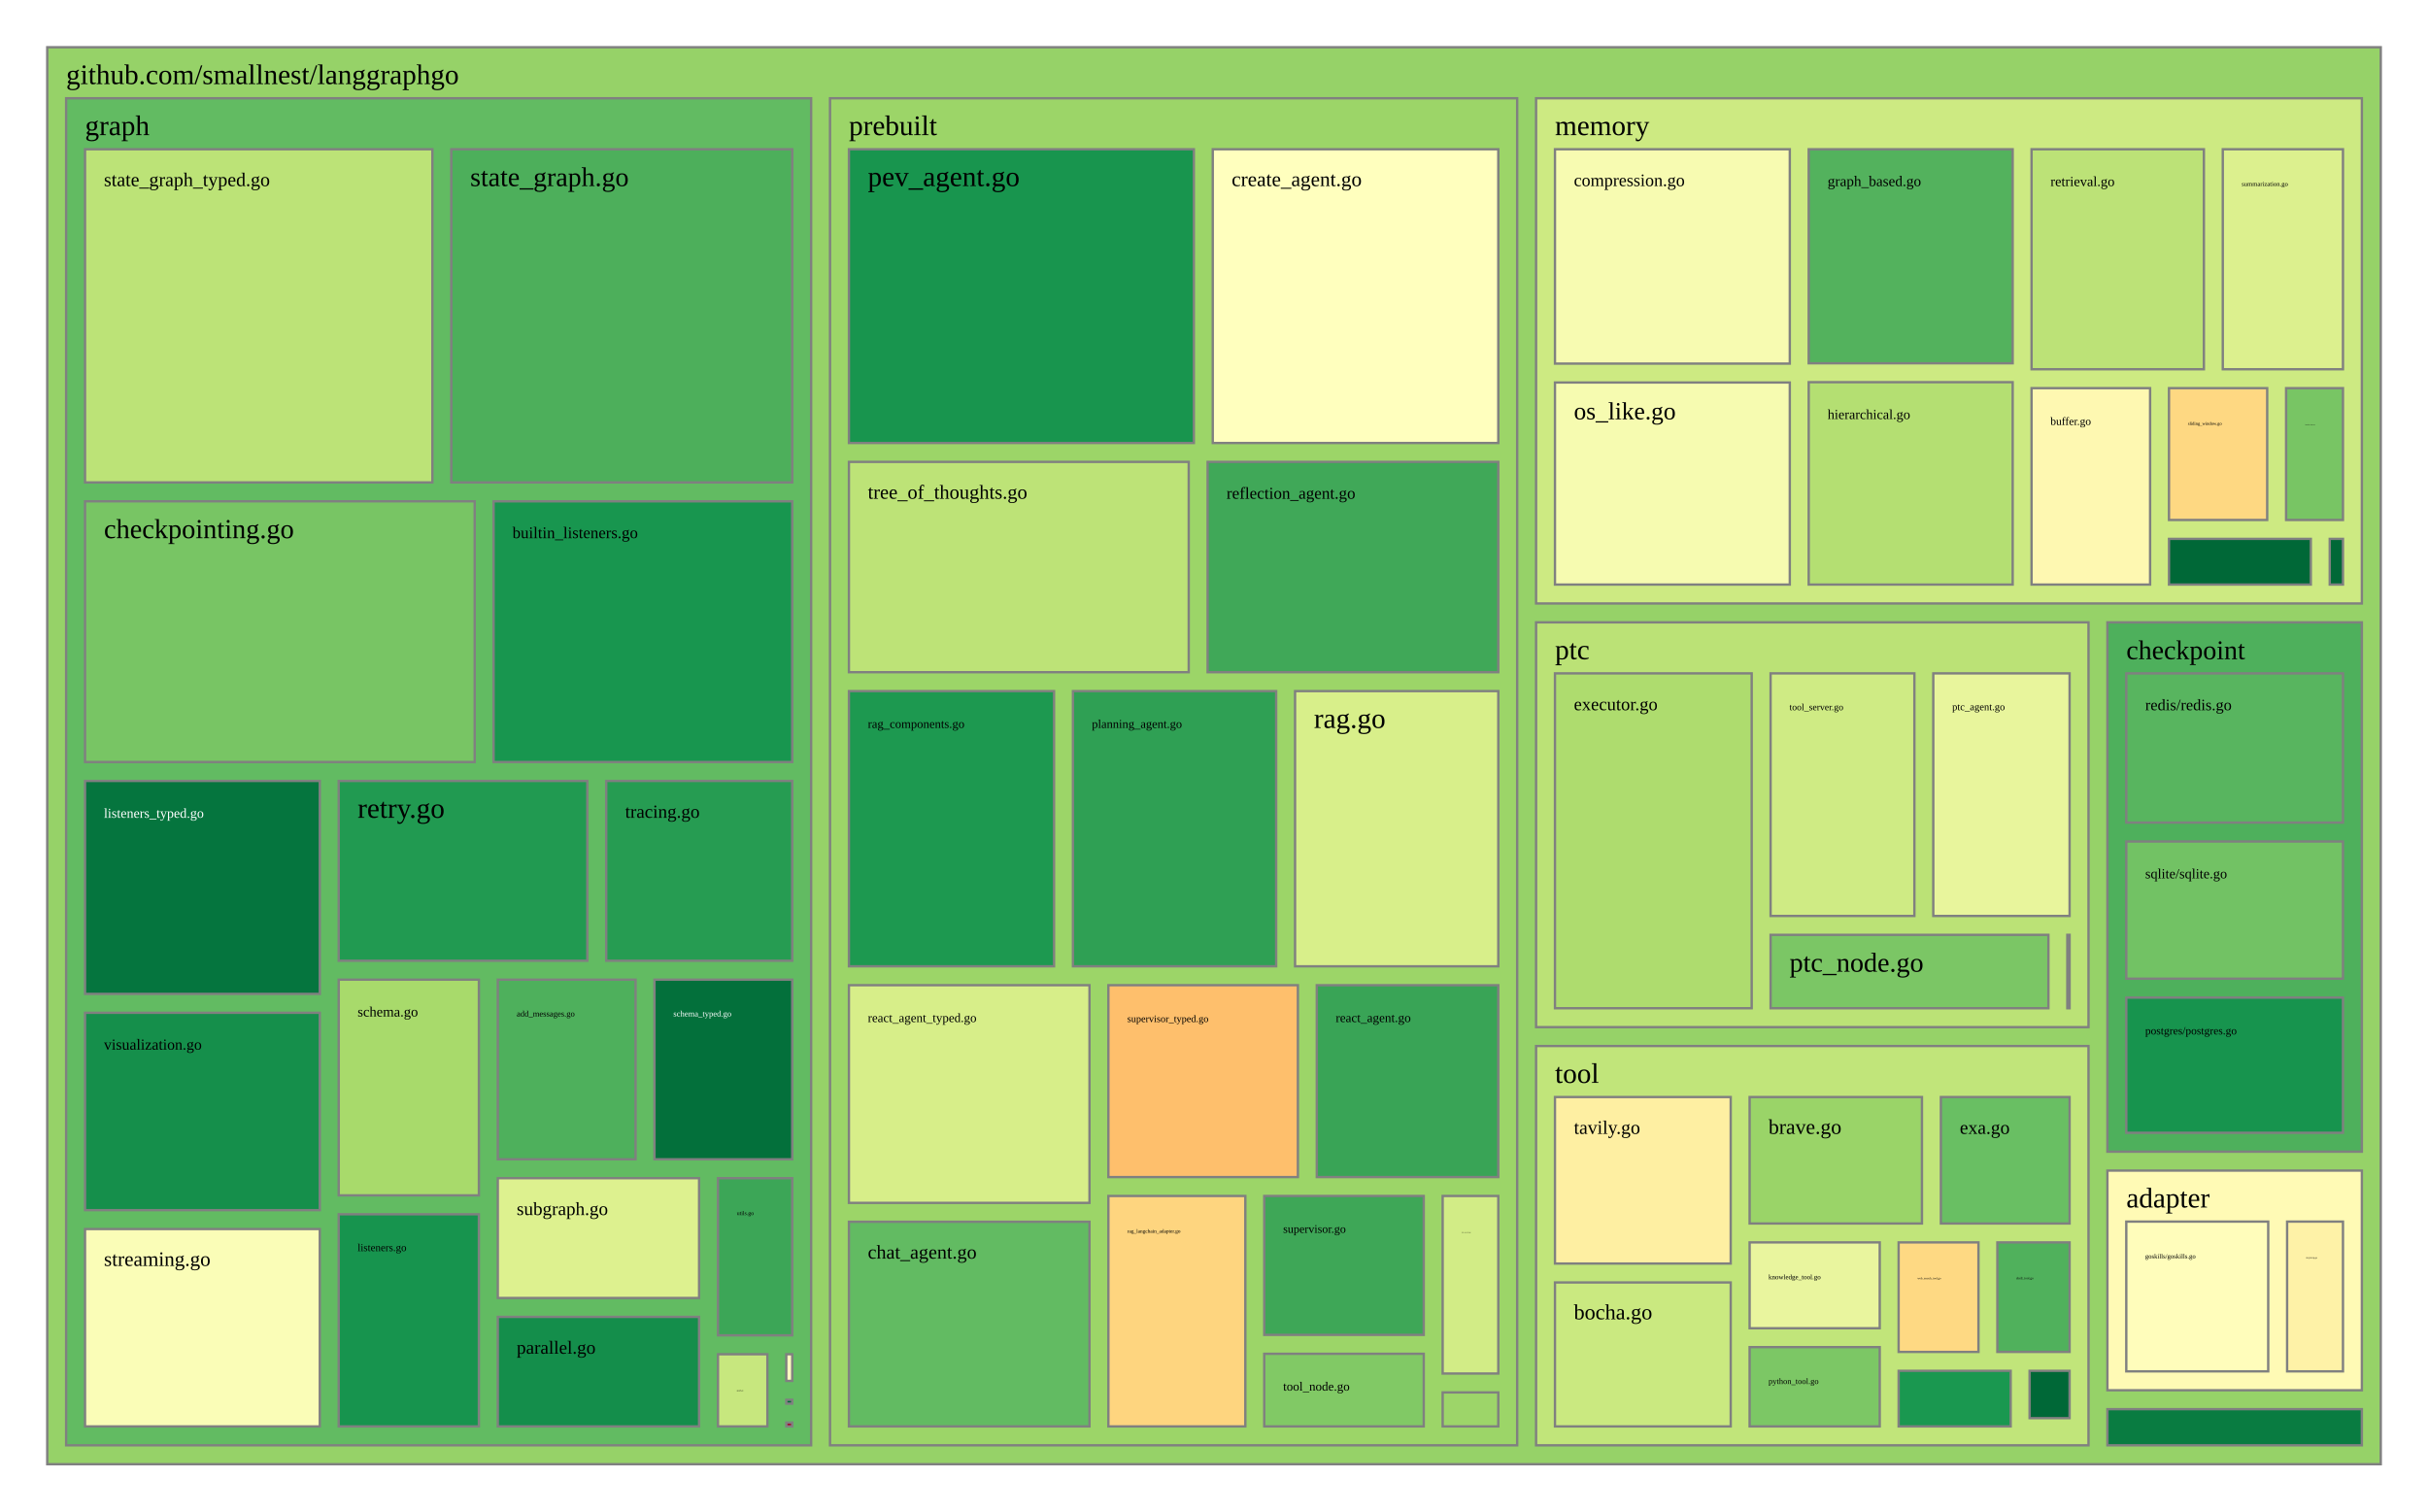
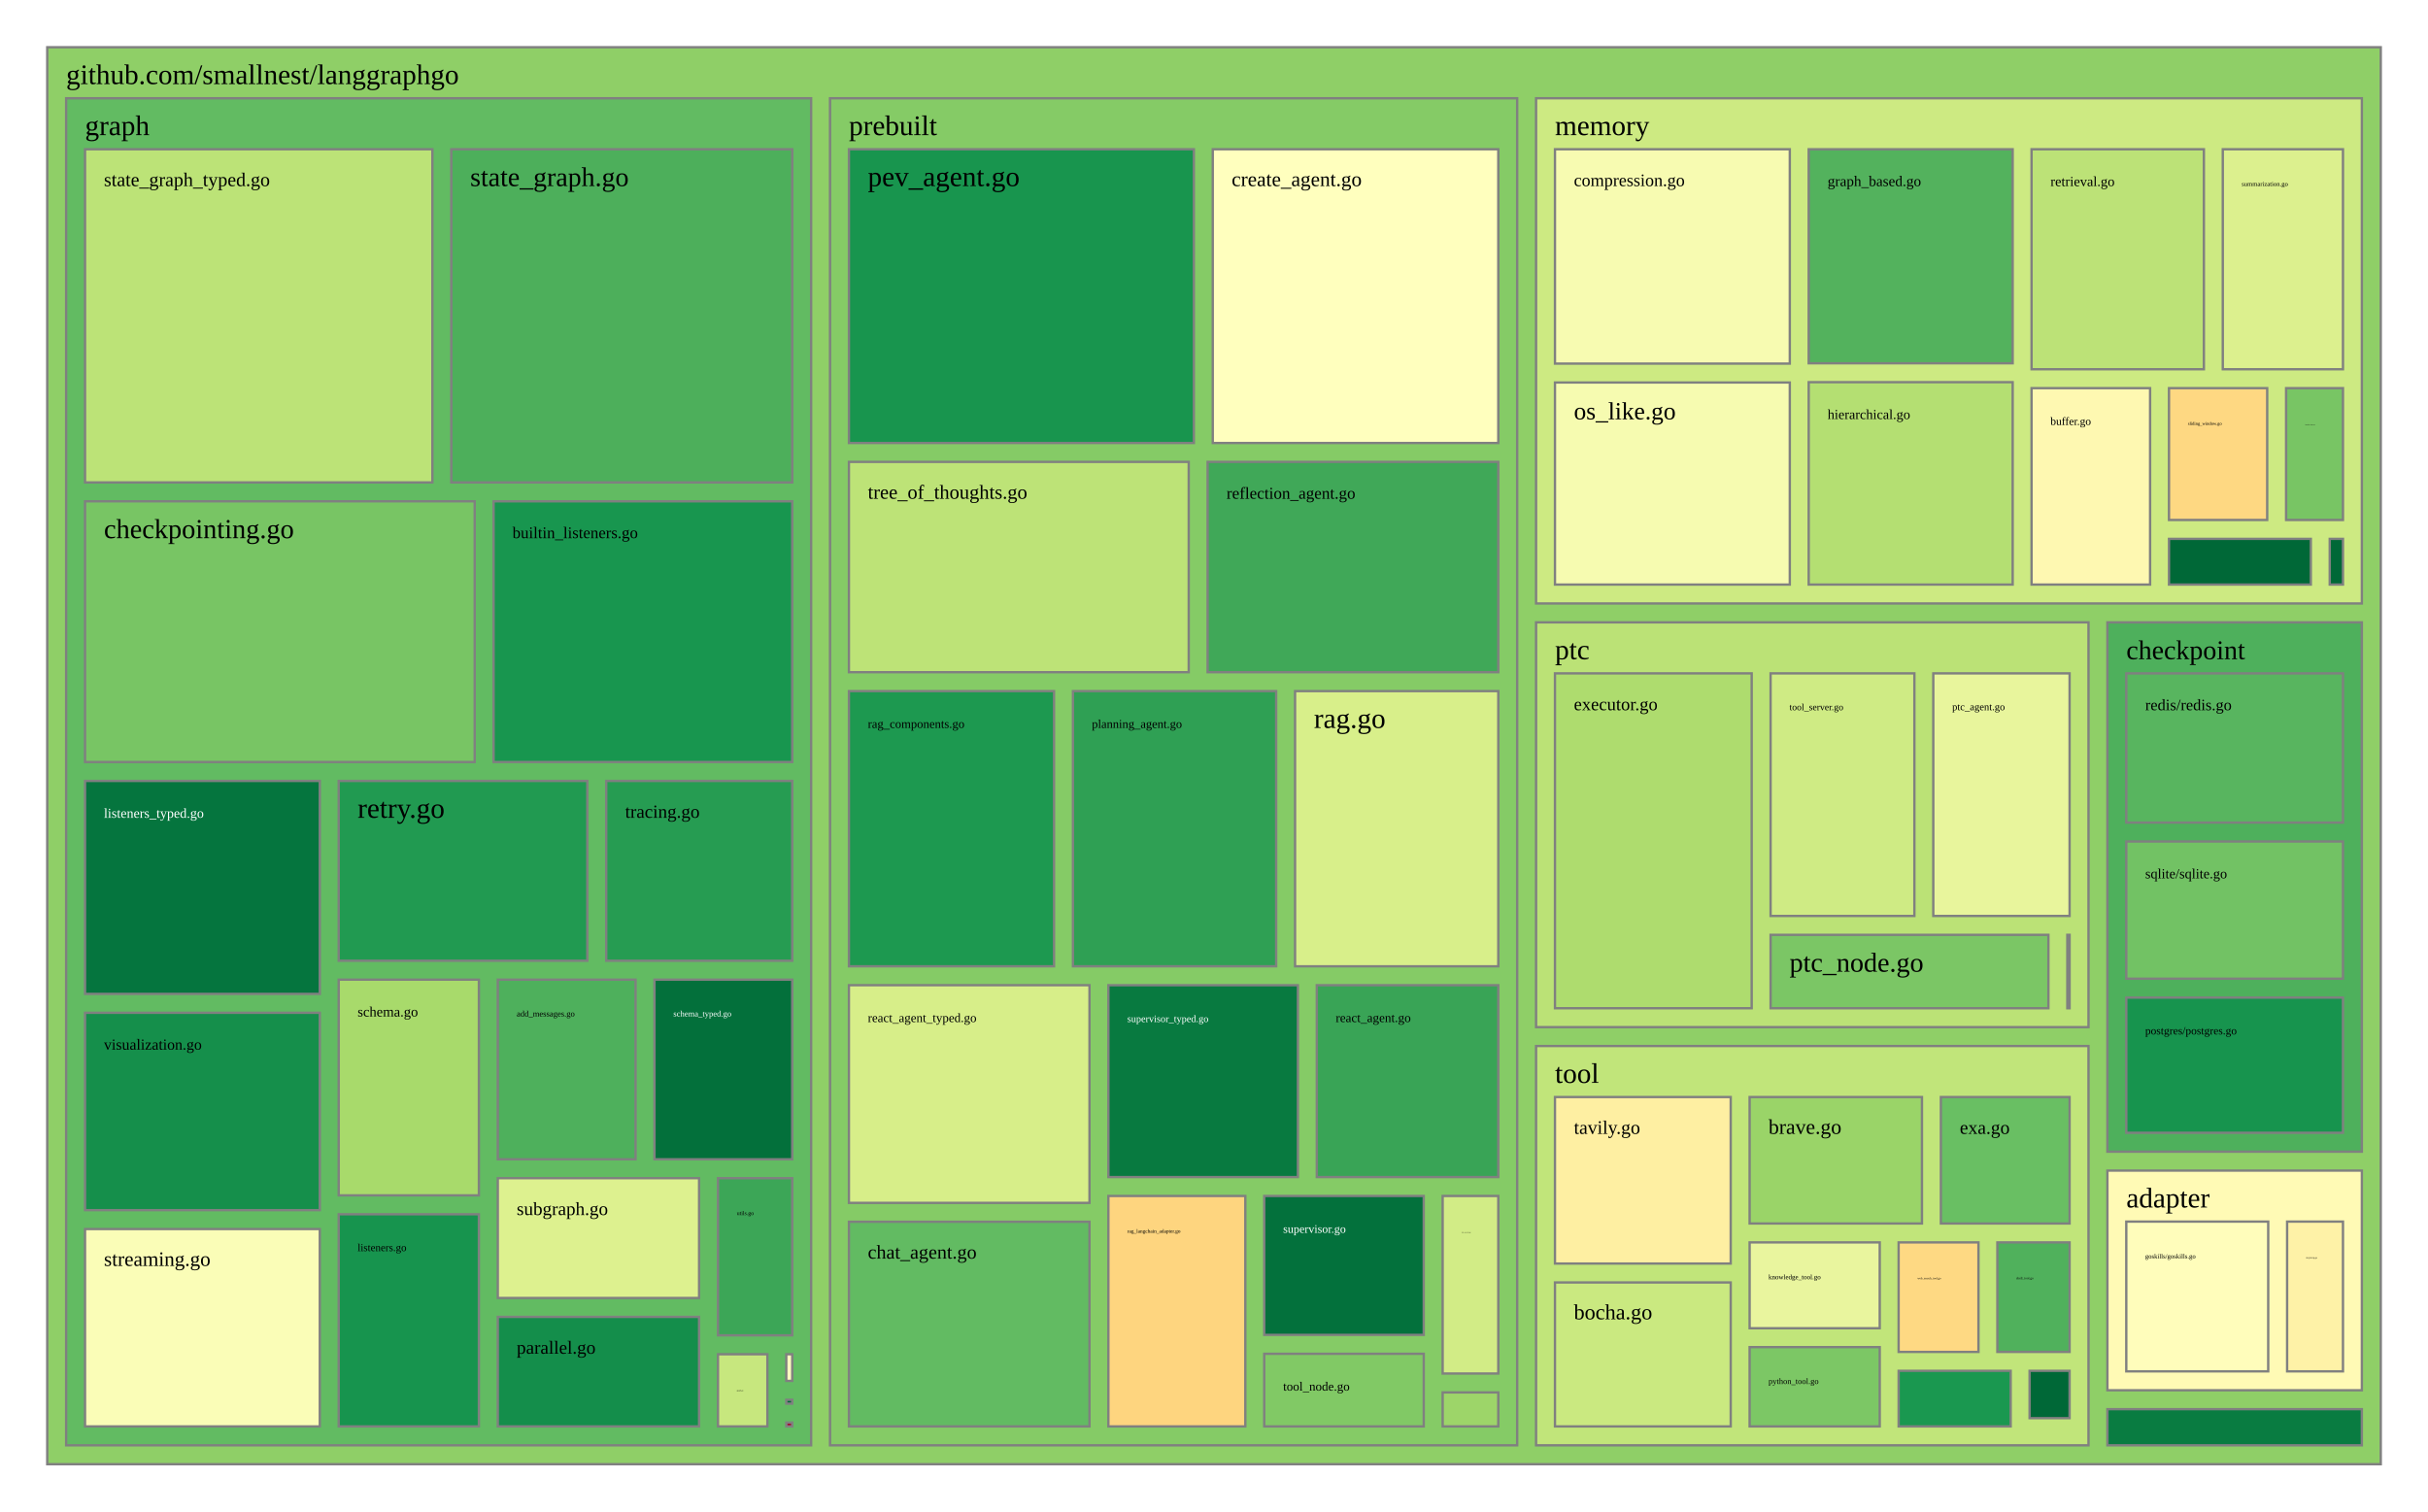
<svg xmlns="http://www.w3.org/2000/svg" viewBox="0 0 1028 640" style="background: white none repeat scroll 0% 0%;">
  <g>
-     <rect x="20" y="20" width="988" height="600" style="fill: rgb(150, 210, 104);opacity:1;fill-opacity:1.00;stroke:rgb(128,128,128);stroke-width:1px;stroke-opacity:1.00;" />
+     <rect x="20" y="20" width="988" height="600" style="fill: rgb(143, 207, 103);opacity:1;fill-opacity:1.00;stroke:rgb(128,128,128);stroke-width:1px;stroke-opacity:1.00;" />
    <text data-notex="1" text-anchor="start" transform="translate(28,35.6) scale(1)" style="font-family: Open Sans, verdana, arial, sans-serif !important; font-size: 12px; fill: rgb(0, 0, 0); fill-opacity: 1.00; white-space: pre;" data-math="N">github.com/smallnest/langgraphgo</text>
  </g>
  <g>
    <rect x="892.257" y="495.672" width="107.743" height="93.016" style="fill: rgb(255, 250, 181);opacity:1;fill-opacity:1.00;stroke:rgb(128,128,128);stroke-width:1px;stroke-opacity:1.00;" />
    <text data-notex="1" text-anchor="start" transform="translate(900.2572,511.2724) scale(1)" style="font-family: Open Sans, verdana, arial, sans-serif !important; font-size: 12px; fill: rgb(0, 0, 0); fill-opacity: 1.00; white-space: pre;" data-math="N">adapter</text>
  </g>
  <g>
    <rect x="892.257" y="263.53" width="107.743" height="224.143" style="fill: rgb(78, 176, 92);opacity:1;fill-opacity:1.00;stroke:rgb(128,128,128);stroke-width:1px;stroke-opacity:1.00;" />
    <text data-notex="1" text-anchor="start" transform="translate(900.2572,279.1296) scale(0.955654)" style="font-family: Open Sans, verdana, arial, sans-serif !important; font-size: 12px; fill: rgb(0, 0, 0); fill-opacity: 1.00; white-space: pre;" data-math="N">checkpoint</text>
  </g>
  <g>
    <rect x="28" y="41.6" width="315.427" height="570.4" style="fill: rgb(98, 187, 98);opacity:1;fill-opacity:1.00;stroke:rgb(128,128,128);stroke-width:1px;stroke-opacity:1.00;" />
    <text data-notex="1" text-anchor="start" transform="translate(36,57.2) scale(1)" style="font-family: Open Sans, verdana, arial, sans-serif !important; font-size: 12px; fill: rgb(0, 0, 0); fill-opacity: 1.00; white-space: pre;" data-math="N">graph</text>
  </g>
  <g>
    <rect x="892.257" y="596.689" width="107.743" height="15.311" style="fill: rgb(9, 124, 65);opacity:1;fill-opacity:1.00;stroke:rgb(128,128,128);stroke-width:1px;stroke-opacity:1.00;" />
  </g>
  <g>
    <rect x="650.364" y="41.6" width="349.636" height="213.93" style="fill: rgb(205, 234, 130);opacity:1;fill-opacity:1.00;stroke:rgb(128,128,128);stroke-width:1px;stroke-opacity:1.00;" />
    <text data-notex="1" text-anchor="start" transform="translate(658.3641,57.2) scale(1)" style="font-family: Open Sans, verdana, arial, sans-serif !important; font-size: 12px; fill: rgb(0, 0, 0); fill-opacity: 1.00; white-space: pre;" data-math="N">memory</text>
  </g>
  <g>
-     <rect x="351.427" y="41.6" width="290.937" height="570.4" style="fill: rgb(156, 213, 104);opacity:1;fill-opacity:1.00;stroke:rgb(128,128,128);stroke-width:1px;stroke-opacity:1.00;" />
+     <rect x="351.427" y="41.6" width="290.937" height="570.4" style="fill: rgb(133, 203, 102);opacity:1;fill-opacity:1.00;stroke:rgb(128,128,128);stroke-width:1px;stroke-opacity:1.00;" />
    <text data-notex="1" text-anchor="start" transform="translate(359.4272,57.2) scale(1)" style="font-family: Open Sans, verdana, arial, sans-serif !important; font-size: 12px; fill: rgb(0, 0, 0); fill-opacity: 1.00; white-space: pre;" data-math="N">prebuilt</text>
  </g>
  <g>
    <rect x="650.364" y="263.53" width="233.893" height="171.397" style="fill: rgb(187, 226, 118);opacity:1;fill-opacity:1.00;stroke:rgb(128,128,128);stroke-width:1px;stroke-opacity:1.00;" />
    <text data-notex="1" text-anchor="start" transform="translate(658.3641,279.1296) scale(1)" style="font-family: Open Sans, verdana, arial, sans-serif !important; font-size: 12px; fill: rgb(0, 0, 0); fill-opacity: 1.00; white-space: pre;" data-math="N">ptc</text>
  </g>
  <g>
    <rect x="650.364" y="442.927" width="233.893" height="169.073" style="fill: rgb(193, 229, 122);opacity:1;fill-opacity:1.00;stroke:rgb(128,128,128);stroke-width:1px;stroke-opacity:1.00;" />
    <text data-notex="1" text-anchor="start" transform="translate(658.3641,458.5267) scale(1)" style="font-family: Open Sans, verdana, arial, sans-serif !important; font-size: 12px; fill: rgb(0, 0, 0); fill-opacity: 1.00; white-space: pre;" data-math="N">tool</text>
  </g>
  <g>
    <rect x="900.257" y="517.272" width="60.094" height="63.416" style="fill: rgb(255, 253, 187);opacity:1;fill-opacity:1.00;stroke:rgb(128,128,128);stroke-width:1px;stroke-opacity:1.00;" />
    <text data-notex="1" text-anchor="start" transform="translate(908.2572,532.8724) scale(0.229654)" style="font-family: Open Sans, verdana, arial, sans-serif !important; font-size: 12px; fill: rgb(0, 0, 0); fill-opacity: 1.00; white-space: pre;" data-math="N">goskills/goskills.go</text>
  </g>
  <g>
    <rect x="968.351" y="517.272" width="23.649" height="63.416" style="fill: rgb(254, 242, 167);opacity:1;fill-opacity:1.00;stroke:rgb(128,128,128);stroke-width:1px;stroke-opacity:1.00;" />
    <text data-notex="1" text-anchor="start" transform="translate(976.3508,532.8724) scale(0.079679)" style="font-family: Open Sans, verdana, arial, sans-serif !important; font-size: 12px; fill: rgb(0, 0, 0); fill-opacity: 1.00; white-space: pre;" data-math="N">mcp/mcp.go</text>
  </g>
  <g>
    <rect x="900.257" y="422.418" width="91.743" height="57.254" style="fill: rgb(23, 148, 78);opacity:1;fill-opacity:1.00;stroke:rgb(128,128,128);stroke-width:1px;stroke-opacity:1.00;" />
    <text data-notex="1" text-anchor="start" transform="translate(908.2572,438.018) scale(0.394494)" style="font-family: Open Sans, verdana, arial, sans-serif !important; font-size: 12px; fill: rgb(0, 0, 0); fill-opacity: 1.00; white-space: pre;" data-math="N">postgres/postgres.go</text>
  </g>
  <g>
    <rect x="900.257" y="285.13" width="91.743" height="63.187" style="fill: rgb(88, 181, 95);opacity:1;fill-opacity:1.00;stroke:rgb(128,128,128);stroke-width:1px;stroke-opacity:1.00;" />
    <text data-notex="1" text-anchor="start" transform="translate(908.2572,300.7296) scale(0.563563)" style="font-family: Open Sans, verdana, arial, sans-serif !important; font-size: 12px; fill: rgb(0, 0, 0); fill-opacity: 1.00; white-space: pre;" data-math="N">redis/redis.go</text>
  </g>
  <g>
    <rect x="900.257" y="356.316" width="91.743" height="58.102" style="fill: rgb(114, 194, 100);opacity:1;fill-opacity:1.00;stroke:rgb(128,128,128);stroke-width:1px;stroke-opacity:1.00;" />
    <text data-notex="1" text-anchor="start" transform="translate(908.2572,371.9162) scale(0.493117)" style="font-family: Open Sans, verdana, arial, sans-serif !important; font-size: 12px; fill: rgb(0, 0, 0); fill-opacity: 1.00; white-space: pre;" data-math="N">sqlite/sqlite.go</text>
  </g>
  <g>
    <rect x="210.762" y="414.818" width="58.333" height="76.07" style="fill: rgb(78, 176, 92);opacity:1;fill-opacity:1.00;stroke:rgb(128,128,128);stroke-width:1px;stroke-opacity:1.00;" />
    <text data-notex="1" text-anchor="start" transform="translate(218.7622,430.4184) scale(0.293976)" style="font-family: Open Sans, verdana, arial, sans-serif !important; font-size: 12px; fill: rgb(0, 0, 0); fill-opacity: 1.00; white-space: pre;" data-math="N">add_messages.go</text>
  </g>
  <g>
    <rect x="208.981" y="212.273" width="126.446" height="110.401" style="fill: rgb(24, 150, 79);opacity:1;fill-opacity:1.00;stroke:rgb(128,128,128);stroke-width:1px;stroke-opacity:1.00;" />
    <text data-notex="1" text-anchor="start" transform="translate(216.9813,227.8731) scale(0.575239)" style="font-family: Open Sans, verdana, arial, sans-serif !important; font-size: 12px; fill: rgb(0, 0, 0); fill-opacity: 1.00; white-space: pre;" data-math="N">builtin_listeners.go</text>
  </g>
  <g>
    <rect x="332.91" y="602.36" width="2.518" height="1.64" style="fill: rgb(165, 0, 38);opacity:1;fill-opacity:1.00;stroke:rgb(128,128,128);stroke-width:1px;stroke-opacity:1.00;" />
  </g>
  <g>
    <rect x="36" y="212.273" width="164.981" height="110.401" style="fill: rgb(120, 197, 100);opacity:1;fill-opacity:1.00;stroke:rgb(128,128,128);stroke-width:1px;stroke-opacity:1.00;" />
    <text data-notex="1" text-anchor="start" transform="translate(44,227.8731) scale(0.969931)" style="font-family: Open Sans, verdana, arial, sans-serif !important; font-size: 12px; fill: rgb(0, 0, 0); fill-opacity: 1.00; white-space: pre;" data-math="N">checkpointing.go</text>
  </g>
  <g>
    <rect x="332.91" y="573.439" width="2.518" height="11.28" style="fill: rgb(255, 255, 191);opacity:1;fill-opacity:1.00;stroke:rgb(128,128,128);stroke-width:1px;stroke-opacity:1.00;" />
  </g>
  <g>
    <rect x="332.91" y="592.72" width="2.518" height="1.64" style="fill: rgb(0, 104, 55);opacity:1;fill-opacity:1.00;stroke:rgb(128,128,128);stroke-width:1px;stroke-opacity:1.00;" />
  </g>
  <g>
    <rect x="303.986" y="573.439" width="20.923" height="30.561" style="fill: rgb(199, 231, 126);opacity:1;fill-opacity:1.00;stroke:rgb(128,128,128);stroke-width:1px;stroke-opacity:1.00;" />
    <text data-notex="1" text-anchor="start" transform="translate(311.9863,589.0391) scale(0.064106)" style="font-family: Open Sans, verdana, arial, sans-serif !important; font-size: 12px; fill: rgb(0, 0, 0); fill-opacity: 1.00; white-space: pre;" data-math="N">graph.go</text>
  </g>
  <g>
    <rect x="143.401" y="514.162" width="59.361" height="89.838" style="fill: rgb(23, 148, 78);opacity:1;fill-opacity:1.00;stroke:rgb(128,128,128);stroke-width:1px;stroke-opacity:1.00;" />
    <text data-notex="1" text-anchor="start" transform="translate(151.4013,529.7618) scale(0.376397)" style="font-family: Open Sans, verdana, arial, sans-serif !important; font-size: 12px; fill: rgb(0, 0, 0); fill-opacity: 1.00; white-space: pre;" data-math="N">listeners.go</text>
  </g>
  <g>
    <rect x="36" y="330.674" width="99.401" height="90.181" style="fill: rgb(5, 117, 62);opacity:1;fill-opacity:1.00;stroke:rgb(128,128,128);stroke-width:1px;stroke-opacity:1.00;" />
    <text data-notex="1" text-anchor="start" transform="translate(44,346.274) scale(0.482646)" style="font-family: Open Sans, verdana, arial, sans-serif !important; font-size: 12px; fill: rgb(255, 255, 255); fill-opacity: 1.00; white-space: pre;" data-math="N">listeners_typed.go</text>
  </g>
  <g>
    <rect x="210.762" y="557.619" width="85.224" height="46.381" style="fill: rgb(20, 142, 75);opacity:1;fill-opacity:1.00;stroke:rgb(128,128,128);stroke-width:1px;stroke-opacity:1.00;" />
    <text data-notex="1" text-anchor="start" transform="translate(218.7622,573.2193) scale(0.655531)" style="font-family: Open Sans, verdana, arial, sans-serif !important; font-size: 12px; fill: rgb(0, 0, 0); fill-opacity: 1.00; white-space: pre;" data-math="N">parallel.go</text>
  </g>
  <g>
    <rect x="143.401" y="330.674" width="105.268" height="76.144" style="fill: rgb(33, 154, 81);opacity:1;fill-opacity:1.00;stroke:rgb(128,128,128);stroke-width:1px;stroke-opacity:1.00;" />
    <text data-notex="1" text-anchor="start" transform="translate(151.4013,346.274) scale(1)" style="font-family: Open Sans, verdana, arial, sans-serif !important; font-size: 12px; fill: rgb(0, 0, 0); fill-opacity: 1.00; white-space: pre;" data-math="N">retry.go</text>
  </g>
  <g>
    <rect x="143.401" y="414.818" width="59.361" height="91.343" style="fill: rgb(168, 218, 107);opacity:1;fill-opacity:1.00;stroke:rgb(128,128,128);stroke-width:1px;stroke-opacity:1.00;" />
    <text data-notex="1" text-anchor="start" transform="translate(151.4013,430.4184) scale(0.501862)" style="font-family: Open Sans, verdana, arial, sans-serif !important; font-size: 12px; fill: rgb(0, 0, 0); fill-opacity: 1.00; white-space: pre;" data-math="N">schema.go</text>
  </g>
  <g>
    <rect x="277.095" y="414.818" width="58.333" height="76.07" style="fill: rgb(3, 112, 59);opacity:1;fill-opacity:1.00;stroke:rgb(128,128,128);stroke-width:1px;stroke-opacity:1.00;" />
    <text data-notex="1" text-anchor="start" transform="translate(285.0947,430.4184) scale(0.293976)" style="font-family: Open Sans, verdana, arial, sans-serif !important; font-size: 12px; fill: rgb(255, 255, 255); fill-opacity: 1.00; white-space: pre;" data-math="N">schema_typed.go</text>
  </g>
  <g>
    <rect x="191.074" y="63.2" width="144.353" height="141.073" style="fill: rgb(77, 175, 91);opacity:1;fill-opacity:1.00;stroke:rgb(128,128,128);stroke-width:1px;stroke-opacity:1.00;" />
    <text data-notex="1" text-anchor="start" transform="translate(199.0739,78.8) scale(0.95501)" style="font-family: Open Sans, verdana, arial, sans-serif !important; font-size: 12px; fill: rgb(0, 0, 0); fill-opacity: 1.00; white-space: pre;" data-math="N">state_graph.go</text>
  </g>
  <g>
    <rect x="36" y="63.2" width="147.074" height="141.073" style="fill: rgb(188, 227, 119);opacity:1;fill-opacity:1.00;stroke:rgb(128,128,128);stroke-width:1px;stroke-opacity:1.00;" />
    <text data-notex="1" text-anchor="start" transform="translate(44,78.8) scale(0.682677)" style="font-family: Open Sans, verdana, arial, sans-serif !important; font-size: 12px; fill: rgb(0, 0, 0); fill-opacity: 1.00; white-space: pre;" data-math="N">state_graph_typed.go</text>
  </g>
  <g>
    <rect x="36" y="520.427" width="99.401" height="83.573" style="fill: rgb(250, 253, 183);opacity:1;fill-opacity:1.00;stroke:rgb(128,128,128);stroke-width:1px;stroke-opacity:1.00;" />
    <text data-notex="1" text-anchor="start" transform="translate(44,536.0275) scale(0.72397)" style="font-family: Open Sans, verdana, arial, sans-serif !important; font-size: 12px; fill: rgb(0, 0, 0); fill-opacity: 1.00; white-space: pre;" data-math="N">streaming.go</text>
  </g>
  <g>
    <rect x="210.762" y="498.888" width="85.224" height="50.731" style="fill: rgb(221, 241, 143);opacity:1;fill-opacity:1.00;stroke:rgb(128,128,128);stroke-width:1px;stroke-opacity:1.00;" />
    <text data-notex="1" text-anchor="start" transform="translate(218.7622,514.4881) scale(0.655531)" style="font-family: Open Sans, verdana, arial, sans-serif !important; font-size: 12px; fill: rgb(0, 0, 0); fill-opacity: 1.00; white-space: pre;" data-math="N">subgraph.go</text>
  </g>
  <g>
    <rect x="256.669" y="330.674" width="78.758" height="76.144" style="fill: rgb(38, 156, 82);opacity:1;fill-opacity:1.00;stroke:rgb(128,128,128);stroke-width:1px;stroke-opacity:1.00;" />
    <text data-notex="1" text-anchor="start" transform="translate(264.669,346.274) scale(0.653732)" style="font-family: Open Sans, verdana, arial, sans-serif !important; font-size: 12px; fill: rgb(0, 0, 0); fill-opacity: 1.00; white-space: pre;" data-math="N">tracing.go</text>
  </g>
  <g>
    <rect x="303.986" y="498.888" width="31.441" height="66.551" style="fill: rgb(60, 166, 87);opacity:1;fill-opacity:1.00;stroke:rgb(128,128,128);stroke-width:1px;stroke-opacity:1.00;" />
    <text data-notex="1" text-anchor="start" transform="translate(311.9863,514.4881) scale(0.201054)" style="font-family: Open Sans, verdana, arial, sans-serif !important; font-size: 12px; fill: rgb(0, 0, 0); fill-opacity: 1.00; white-space: pre;" data-math="N">utils.go</text>
  </g>
  <g>
    <rect x="36" y="428.855" width="99.401" height="83.573" style="fill: rgb(21, 143, 75);opacity:1;fill-opacity:1.00;stroke:rgb(128,128,128);stroke-width:1px;stroke-opacity:1.00;" />
    <text data-notex="1" text-anchor="start" transform="translate(44,444.4549) scale(0.542977)" style="font-family: Open Sans, verdana, arial, sans-serif !important; font-size: 12px; fill: rgb(0, 0, 0); fill-opacity: 1.00; white-space: pre;" data-math="N">visualization.go</text>
  </g>
  <g>
    <rect x="860.152" y="164.356" width="50.185" height="83.174" style="fill: rgb(254, 248, 177);opacity:1;fill-opacity:1.00;stroke:rgb(128,128,128);stroke-width:1px;stroke-opacity:1.00;" />
    <text data-notex="1" text-anchor="start" transform="translate(868.1519,179.956) scale(0.395659)" style="font-family: Open Sans, verdana, arial, sans-serif !important; font-size: 12px; fill: rgb(0, 0, 0); fill-opacity: 1.00; white-space: pre;" data-math="N">buffer.go</text>
  </g>
  <g>
    <rect x="658.364" y="63.2" width="99.427" height="90.764" style="fill: rgb(247, 251, 177);opacity:1;fill-opacity:1.00;stroke:rgb(128,128,128);stroke-width:1px;stroke-opacity:1.00;" />
    <text data-notex="1" text-anchor="start" transform="translate(666.3641,78.8) scale(0.620733)" style="font-family: Open Sans, verdana, arial, sans-serif !important; font-size: 12px; fill: rgb(0, 0, 0); fill-opacity: 1.00; white-space: pre;" data-math="N">compression.go</text>
  </g>
  <g>
    <rect x="765.791" y="63.2" width="86.361" height="90.631" style="fill: rgb(83, 178, 93);opacity:1;fill-opacity:1.00;stroke:rgb(128,128,128);stroke-width:1px;stroke-opacity:1.00;" />
    <text data-notex="1" text-anchor="start" transform="translate(773.7907,78.8) scale(0.523521)" style="font-family: Open Sans, verdana, arial, sans-serif !important; font-size: 12px; fill: rgb(0, 0, 0); fill-opacity: 1.00; white-space: pre;" data-math="N">graph_based.go</text>
  </g>
  <g>
    <rect x="765.791" y="161.831" width="86.361" height="85.699" style="fill: rgb(180, 223, 114);opacity:1;fill-opacity:1.00;stroke:rgb(128,128,128);stroke-width:1px;stroke-opacity:1.00;" />
    <text data-notex="1" text-anchor="start" transform="translate(773.7907,177.4305) scale(0.488619)" style="font-family: Open Sans, verdana, arial, sans-serif !important; font-size: 12px; fill: rgb(0, 0, 0); fill-opacity: 1.00; white-space: pre;" data-math="N">hierarchical.go</text>
  </g>
  <g>
    <rect x="967.918" y="164.356" width="24.082" height="55.821" style="fill: rgb(120, 197, 100);opacity:1;fill-opacity:1.00;stroke:rgb(128,128,128);stroke-width:1px;stroke-opacity:1.00;" />
    <text data-notex="1" text-anchor="start" transform="translate(975.9181,179.956) scale(0.042093)" style="font-family: Open Sans, verdana, arial, sans-serif !important; font-size: 12px; fill: rgb(0, 0, 0); fill-opacity: 1.00; white-space: pre;" data-math="N">langchain_adapter.go</text>
  </g>
  <g>
    <rect x="658.364" y="161.964" width="99.427" height="85.566" style="fill: rgb(246, 251, 176);opacity:1;fill-opacity:1.00;stroke:rgb(128,128,128);stroke-width:1px;stroke-opacity:1.00;" />
    <text data-notex="1" text-anchor="start" transform="translate(666.3641,177.5638) scale(0.869027)" style="font-family: Open Sans, verdana, arial, sans-serif !important; font-size: 12px; fill: rgb(0, 0, 0); fill-opacity: 1.00; white-space: pre;" data-math="N">os_like.go</text>
  </g>
  <g>
    <rect x="860.152" y="63.2" width="72.965" height="93.156" style="fill: rgb(188, 226, 119);opacity:1;fill-opacity:1.00;stroke:rgb(128,128,128);stroke-width:1px;stroke-opacity:1.00;" />
    <text data-notex="1" text-anchor="start" transform="translate(868.1519,78.8) scale(0.494485)" style="font-family: Open Sans, verdana, arial, sans-serif !important; font-size: 12px; fill: rgb(0, 0, 0); fill-opacity: 1.00; white-space: pre;" data-math="N">retrieval.go</text>
  </g>
  <g>
    <rect x="918.337" y="228.178" width="60.053" height="19.352" style="fill: rgb(0, 104, 55);opacity:1;fill-opacity:1.00;stroke:rgb(128,128,128);stroke-width:1px;stroke-opacity:1.00;" />
  </g>
  <g>
    <rect x="918.337" y="164.356" width="41.581" height="55.821" style="fill: rgb(254, 216, 130);opacity:1;fill-opacity:1.00;stroke:rgb(128,128,128);stroke-width:1px;stroke-opacity:1.00;" />
    <text data-notex="1" text-anchor="start" transform="translate(926.3369,179.956) scale(0.156747)" style="font-family: Open Sans, verdana, arial, sans-serif !important; font-size: 12px; fill: rgb(0, 0, 0); fill-opacity: 1.00; white-space: pre;" data-math="N">sliding_window.go</text>
  </g>
  <g>
    <rect x="986.389" y="228.178" width="5.611" height="19.352" style="fill: rgb(0, 104, 55);opacity:1;fill-opacity:1.00;stroke:rgb(128,128,128);stroke-width:1px;stroke-opacity:1.00;" />
  </g>
  <g>
    <rect x="941.117" y="63.2" width="50.883" height="93.156" style="fill: rgb(220, 240, 142);opacity:1;fill-opacity:1.00;stroke:rgb(128,128,128);stroke-width:1px;stroke-opacity:1.00;" />
    <text data-notex="1" text-anchor="start" transform="translate(949.1166,78.8) scale(0.227106)" style="font-family: Open Sans, verdana, arial, sans-serif !important; font-size: 12px; fill: rgb(0, 0, 0); fill-opacity: 1.00; white-space: pre;" data-math="N">summarization.go</text>
  </g>
  <g>
    <rect x="359.427" y="517.343" width="101.858" height="86.657" style="fill: rgb(98, 187, 98);opacity:1;fill-opacity:1.00;stroke:rgb(128,128,128);stroke-width:1px;stroke-opacity:1.00;" />
    <text data-notex="1" text-anchor="start" transform="translate(367.4272,532.9432) scale(0.687967)" style="font-family: Open Sans, verdana, arial, sans-serif !important; font-size: 12px; fill: rgb(0, 0, 0); fill-opacity: 1.00; white-space: pre;" data-math="N">chat_agent.go</text>
  </g>
  <g>
    <rect x="513.479" y="63.2" width="120.885" height="124.383" style="fill: rgb(255, 255, 190);opacity:1;fill-opacity:1.00;stroke:rgb(128,128,128);stroke-width:1px;stroke-opacity:1.00;" />
    <text data-notex="1" text-anchor="start" transform="translate(521.4791,78.8) scale(0.728368)" style="font-family: Open Sans, verdana, arial, sans-serif !important; font-size: 12px; fill: rgb(0, 0, 0); fill-opacity: 1.00; white-space: pre;" data-math="N">create_agent.go</text>
  </g>
  <g>
    <rect x="610.808" y="589.604" width="23.556" height="14.396" style="fill: rgb(157, 213, 105);opacity:1;fill-opacity:1.00;stroke:rgb(128,128,128);stroke-width:1px;stroke-opacity:1.00;" />
  </g>
  <g>
    <rect x="359.427" y="63.2" width="146.052" height="124.383" style="fill: rgb(24, 149, 78);opacity:1;fill-opacity:1.00;stroke:rgb(128,128,128);stroke-width:1px;stroke-opacity:1.00;" />
    <text data-notex="1" text-anchor="start" transform="translate(367.4272,78.8) scale(1)" style="font-family: Open Sans, verdana, arial, sans-serif !important; font-size: 12px; fill: rgb(0, 0, 0); fill-opacity: 1.00; white-space: pre;" data-math="N">pev_agent.go</text>
  </g>
  <g>
    <rect x="454.28" y="292.64" width="86.042" height="116.533" style="fill: rgb(47, 160, 84);opacity:1;fill-opacity:1.00;stroke:rgb(128,128,128);stroke-width:1px;stroke-opacity:1.00;" />
    <text data-notex="1" text-anchor="start" transform="translate(462.28,308.2398) scale(0.429179)" style="font-family: Open Sans, verdana, arial, sans-serif !important; font-size: 12px; fill: rgb(0, 0, 0); fill-opacity: 1.00; white-space: pre;" data-math="N">planning_agent.go</text>
  </g>
  <g>
    <rect x="548.322" y="292.64" width="86.042" height="116.533" style="fill: rgb(216, 239, 138);opacity:1;fill-opacity:1.00;stroke:rgb(128,128,128);stroke-width:1px;stroke-opacity:1.00;" />
    <text data-notex="1" text-anchor="start" transform="translate(556.3221,308.2398) scale(1)" style="font-family: Open Sans, verdana, arial, sans-serif !important; font-size: 12px; fill: rgb(0, 0, 0); fill-opacity: 1.00; white-space: pre;" data-math="N">rag.go</text>
  </g>
  <g>
    <rect x="359.427" y="292.64" width="86.853" height="116.533" style="fill: rgb(29, 153, 80);opacity:1;fill-opacity:1.00;stroke:rgb(128,128,128);stroke-width:1px;stroke-opacity:1.00;" />
    <text data-notex="1" text-anchor="start" transform="translate(367.4272,308.2398) scale(0.434147)" style="font-family: Open Sans, verdana, arial, sans-serif !important; font-size: 12px; fill: rgb(0, 0, 0); fill-opacity: 1.00; white-space: pre;" data-math="N">rag_components.go</text>
  </g>
  <g>
    <rect x="469.286" y="506.42" width="57.98" height="97.58" style="fill: rgb(254, 213, 127);opacity:1;fill-opacity:1.00;stroke:rgb(128,128,128);stroke-width:1px;stroke-opacity:1.00;" />
    <text data-notex="1" text-anchor="start" transform="translate(477.2855,522.0198) scale(0.182206)" style="font-family: Open Sans, verdana, arial, sans-serif !important; font-size: 12px; fill: rgb(0, 0, 0); fill-opacity: 1.00; white-space: pre;" data-math="N">rag_langchain_adapter.go</text>
  </g>
  <g>
    <rect x="557.522" y="417.172" width="76.842" height="81.247" style="fill: rgb(57, 164, 86);opacity:1;fill-opacity:1.00;stroke:rgb(128,128,128);stroke-width:1px;stroke-opacity:1.00;" />
    <text data-notex="1" text-anchor="start" transform="translate(565.5217,432.7724) scale(0.452697)" style="font-family: Open Sans, verdana, arial, sans-serif !important; font-size: 12px; fill: rgb(0, 0, 0); fill-opacity: 1.00; white-space: pre;" data-math="N">react_agent.go</text>
  </g>
  <g>
    <rect x="359.427" y="417.172" width="101.858" height="92.171" style="fill: rgb(215, 238, 137);opacity:1;fill-opacity:1.00;stroke:rgb(128,128,128);stroke-width:1px;stroke-opacity:1.00;" />
    <text data-notex="1" text-anchor="start" transform="translate(367.4272,432.7724) scale(0.447179)" style="font-family: Open Sans, verdana, arial, sans-serif !important; font-size: 12px; fill: rgb(0, 0, 0); fill-opacity: 1.00; white-space: pre;" data-math="N">react_agent_typed.go</text>
  </g>
  <g>
    <rect x="511.298" y="195.583" width="123.066" height="89.057" style="fill: rgb(64, 168, 88);opacity:1;fill-opacity:1.00;stroke:rgb(128,128,128);stroke-width:1px;stroke-opacity:1.00;" />
    <text data-notex="1" text-anchor="start" transform="translate(519.2978,211.1828) scale(0.586987)" style="font-family: Open Sans, verdana, arial, sans-serif !important; font-size: 12px; fill: rgb(0, 0, 0); fill-opacity: 1.00; white-space: pre;" data-math="N">reflection_agent.go</text>
  </g>
  <g>
-     <rect x="535.266" y="506.42" width="67.543" height="58.823" style="fill: rgb(62, 167, 87);opacity:1;fill-opacity:1.00;stroke:rgb(128,128,128);stroke-width:1px;stroke-opacity:1.00;" />
-     <text data-notex="1" text-anchor="start" transform="translate(543.2658,522.0198) scale(0.413002)" style="font-family: Open Sans, verdana, arial, sans-serif !important; font-size: 12px; fill: rgb(0, 0, 0); fill-opacity: 1.00; white-space: pre;" data-math="N">supervisor.go</text>
-   </g>
-   <g>
-     <rect x="469.286" y="417.172" width="80.236" height="81.247" style="fill: rgb(254, 191, 108);opacity:1;fill-opacity:1.00;stroke:rgb(128,128,128);stroke-width:1px;stroke-opacity:1.00;" />
-     <text data-notex="1" text-anchor="start" transform="translate(477.2855,432.7724) scale(0.352172)" style="font-family: Open Sans, verdana, arial, sans-serif !important; font-size: 12px; fill: rgb(0, 0, 0); fill-opacity: 1.00; white-space: pre;" data-math="N">supervisor_typed.go</text>
+     <rect x="535.266" y="506.42" width="67.543" height="58.823" style="fill: rgb(3, 113, 60);opacity:1;fill-opacity:1.00;stroke:rgb(128,128,128);stroke-width:1px;stroke-opacity:1.00;" />
+     <text data-notex="1" text-anchor="start" transform="translate(543.2658,522.0198) scale(0.413002)" style="font-family: Open Sans, verdana, arial, sans-serif !important; font-size: 12px; fill: rgb(255, 255, 255); fill-opacity: 1.00; white-space: pre;" data-math="N">supervisor.go</text>
+   </g>
+   <g>
+     <rect x="469.286" y="417.172" width="80.236" height="81.247" style="fill: rgb(8, 122, 64);opacity:1;fill-opacity:1.00;stroke:rgb(128,128,128);stroke-width:1px;stroke-opacity:1.00;" />
+     <text data-notex="1" text-anchor="start" transform="translate(477.2855,432.7724) scale(0.352172)" style="font-family: Open Sans, verdana, arial, sans-serif !important; font-size: 12px; fill: rgb(255, 255, 255); fill-opacity: 1.00; white-space: pre;" data-math="N">supervisor_typed.go</text>
  </g>
  <g>
    <rect x="610.808" y="506.42" width="23.556" height="75.184" style="fill: rgb(210, 236, 134);opacity:1;fill-opacity:1.00;stroke:rgb(128,128,128);stroke-width:1px;stroke-opacity:1.00;" />
    <text data-notex="1" text-anchor="start" transform="translate(618.8084,522.0198) scale(0.049191)" style="font-family: Open Sans, verdana, arial, sans-serif !important; font-size: 12px; fill: rgb(0, 0, 0); fill-opacity: 1.00; white-space: pre;" data-math="N">tool_executor.go</text>
  </g>
  <g>
    <rect x="535.266" y="573.243" width="67.543" height="30.757" style="fill: rgb(129, 201, 101);opacity:1;fill-opacity:1.00;stroke:rgb(128,128,128);stroke-width:1px;stroke-opacity:1.00;" />
    <text data-notex="1" text-anchor="start" transform="translate(543.2658,588.8427) scale(0.447418)" style="font-family: Open Sans, verdana, arial, sans-serif !important; font-size: 12px; fill: rgb(0, 0, 0); fill-opacity: 1.00; white-space: pre;" data-math="N">tool_node.go</text>
  </g>
  <g>
    <rect x="359.427" y="195.583" width="143.871" height="89.057" style="fill: rgb(189, 227, 119);opacity:1;fill-opacity:1.00;stroke:rgb(128,128,128);stroke-width:1px;stroke-opacity:1.00;" />
    <text data-notex="1" text-anchor="start" transform="translate(367.4272,211.1828) scale(0.701045)" style="font-family: Open Sans, verdana, arial, sans-serif !important; font-size: 12px; fill: rgb(0, 0, 0); fill-opacity: 1.00; white-space: pre;" data-math="N">tree_of_thoughts.go</text>
  </g>
  <g>
    <rect x="658.364" y="285.13" width="83.294" height="141.797" style="fill: rgb(174, 220, 110);opacity:1;fill-opacity:1.00;stroke:rgb(128,128,128);stroke-width:1px;stroke-opacity:1.00;" />
    <text data-notex="1" text-anchor="start" transform="translate(666.3641,300.7296) scale(0.63725)" style="font-family: Open Sans, verdana, arial, sans-serif !important; font-size: 12px; fill: rgb(0, 0, 0); fill-opacity: 1.00; white-space: pre;" data-math="N">executor.go</text>
  </g>
  <g>
    <rect x="818.541" y="285.13" width="57.716" height="102.72" style="fill: rgb(232, 245, 156);opacity:1;fill-opacity:1.00;stroke:rgb(128,128,128);stroke-width:1px;stroke-opacity:1.00;" />
    <text data-notex="1" text-anchor="start" transform="translate(826.541,300.7296) scale(0.36212)" style="font-family: Open Sans, verdana, arial, sans-serif !important; font-size: 12px; fill: rgb(0, 0, 0); fill-opacity: 1.00; white-space: pre;" data-math="N">ptc_agent.go</text>
  </g>
  <g>
    <rect x="749.658" y="395.849" width="117.626" height="31.078" style="fill: rgb(123, 198, 101);opacity:1;fill-opacity:1.00;stroke:rgb(128,128,128);stroke-width:1px;stroke-opacity:1.00;" />
    <text data-notex="1" text-anchor="start" transform="translate(757.6577,411.4492) scale(0.962369)" style="font-family: Open Sans, verdana, arial, sans-serif !important; font-size: 12px; fill: rgb(0, 0, 0); fill-opacity: 1.00; white-space: pre;" data-math="N">ptc_node.go</text>
  </g>
  <g>
    <rect x="875.284" y="395.849" width="0.973" height="31.078" style="fill: rgb(0, 104, 55);opacity:1;fill-opacity:1.00;stroke:rgb(128,128,128);stroke-width:1px;stroke-opacity:1.00;" />
  </g>
  <g>
    <rect x="749.658" y="285.13" width="60.883" height="102.72" style="fill: rgb(207, 235, 132);opacity:1;fill-opacity:1.00;stroke:rgb(128,128,128);stroke-width:1px;stroke-opacity:1.00;" />
    <text data-notex="1" text-anchor="start" transform="translate(757.6577,300.7296) scale(0.333953)" style="font-family: Open Sans, verdana, arial, sans-serif !important; font-size: 12px; fill: rgb(0, 0, 0); fill-opacity: 1.00; white-space: pre;" data-math="N">tool_server.go</text>
  </g>
  <g>
    <rect x="658.364" y="543.038" width="74.412" height="60.962" style="fill: rgb(202, 233, 128);opacity:1;fill-opacity:1.00;stroke:rgb(128,128,128);stroke-width:1px;stroke-opacity:1.00;" />
    <text data-notex="1" text-anchor="start" transform="translate(666.3641,558.6377) scale(0.760578)" style="font-family: Open Sans, verdana, arial, sans-serif !important; font-size: 12px; fill: rgb(0, 0, 0); fill-opacity: 1.00; white-space: pre;" data-math="N">bocha.go</text>
  </g>
  <g>
    <rect x="740.777" y="464.527" width="72.974" height="53.549" style="fill: rgb(154, 212, 104);opacity:1;fill-opacity:1.00;stroke:rgb(128,128,128);stroke-width:1px;stroke-opacity:1.00;" />
    <text data-notex="1" text-anchor="start" transform="translate(748.7766,480.1267) scale(0.741852)" style="font-family: Open Sans, verdana, arial, sans-serif !important; font-size: 12px; fill: rgb(0, 0, 0); fill-opacity: 1.00; white-space: pre;" data-math="N">brave.go</text>
  </g>
  <g>
    <rect x="821.751" y="464.527" width="54.506" height="53.549" style="fill: rgb(105, 191, 99);opacity:1;fill-opacity:1.00;stroke:rgb(128,128,128);stroke-width:1px;stroke-opacity:1.00;" />
    <text data-notex="1" text-anchor="start" transform="translate(829.7508,480.1267) scale(0.668514)" style="font-family: Open Sans, verdana, arial, sans-serif !important; font-size: 12px; fill: rgb(0, 0, 0); fill-opacity: 1.00; white-space: pre;" data-math="N">exa.go</text>
  </g>
  <g>
    <rect x="859.309" y="580.458" width="16.949" height="20.037" style="fill: rgb(0, 104, 55);opacity:1;fill-opacity:1.00;stroke:rgb(128,128,128);stroke-width:1px;stroke-opacity:1.00;" />
  </g>
  <g>
    <rect x="740.777" y="526.075" width="55.091" height="36.348" style="fill: rgb(233, 245, 158);opacity:1;fill-opacity:1.00;stroke:rgb(128,128,128);stroke-width:1px;stroke-opacity:1.00;" />
    <text data-notex="1" text-anchor="start" transform="translate(748.7766,541.6755) scale(0.239527)" style="font-family: Open Sans, verdana, arial, sans-serif !important; font-size: 12px; fill: rgb(0, 0, 0); fill-opacity: 1.00; white-space: pre;" data-math="N">knowledge_tool.go</text>
  </g>
  <g>
    <rect x="740.777" y="570.424" width="55.091" height="33.576" style="fill: rgb(124, 199, 101);opacity:1;fill-opacity:1.00;stroke:rgb(128,128,128);stroke-width:1px;stroke-opacity:1.00;" />
    <text data-notex="1" text-anchor="start" transform="translate(748.7766,586.0236) scale(0.290854)" style="font-family: Open Sans, verdana, arial, sans-serif !important; font-size: 12px; fill: rgb(0, 0, 0); fill-opacity: 1.00; white-space: pre;" data-math="N">python_tool.go</text>
  </g>
  <g>
    <rect x="845.67" y="526.075" width="30.587" height="46.383" style="fill: rgb(80, 177, 92);opacity:1;fill-opacity:1.00;stroke:rgb(128,128,128);stroke-width:1px;stroke-opacity:1.00;" />
    <text data-notex="1" text-anchor="start" transform="translate(853.67,541.6755) scale(0.116884)" style="font-family: Open Sans, verdana, arial, sans-serif !important; font-size: 12px; fill: rgb(0, 0, 0); fill-opacity: 1.00; white-space: pre;" data-math="N">shell_tool.go</text>
  </g>
  <g>
    <rect x="658.364" y="464.527" width="74.412" height="70.511" style="fill: rgb(254, 239, 162);opacity:1;fill-opacity:1.00;stroke:rgb(128,128,128);stroke-width:1px;stroke-opacity:1.00;" />
    <text data-notex="1" text-anchor="start" transform="translate(666.3641,480.1267) scale(0.67607)" style="font-family: Open Sans, verdana, arial, sans-serif !important; font-size: 12px; fill: rgb(0, 0, 0); fill-opacity: 1.00; white-space: pre;" data-math="N">tavily.go</text>
  </g>
  <g>
    <rect x="803.867" y="526.075" width="33.803" height="46.383" style="fill: rgb(254, 217, 131);opacity:1;fill-opacity:1.00;stroke:rgb(128,128,128);stroke-width:1px;stroke-opacity:1.00;" />
    <text data-notex="1" text-anchor="start" transform="translate(811.8673,541.6755) scale(0.103025)" style="font-family: Open Sans, verdana, arial, sans-serif !important; font-size: 12px; fill: rgb(0, 0, 0); fill-opacity: 1.00; white-space: pre;" data-math="N">web_search_tool.go</text>
  </g>
  <g>
    <rect x="803.867" y="580.458" width="47.441" height="23.542" style="fill: rgb(26, 152, 80);opacity:1;fill-opacity:1.00;stroke:rgb(128,128,128);stroke-width:1px;stroke-opacity:1.00;" />
  </g>
</svg>
